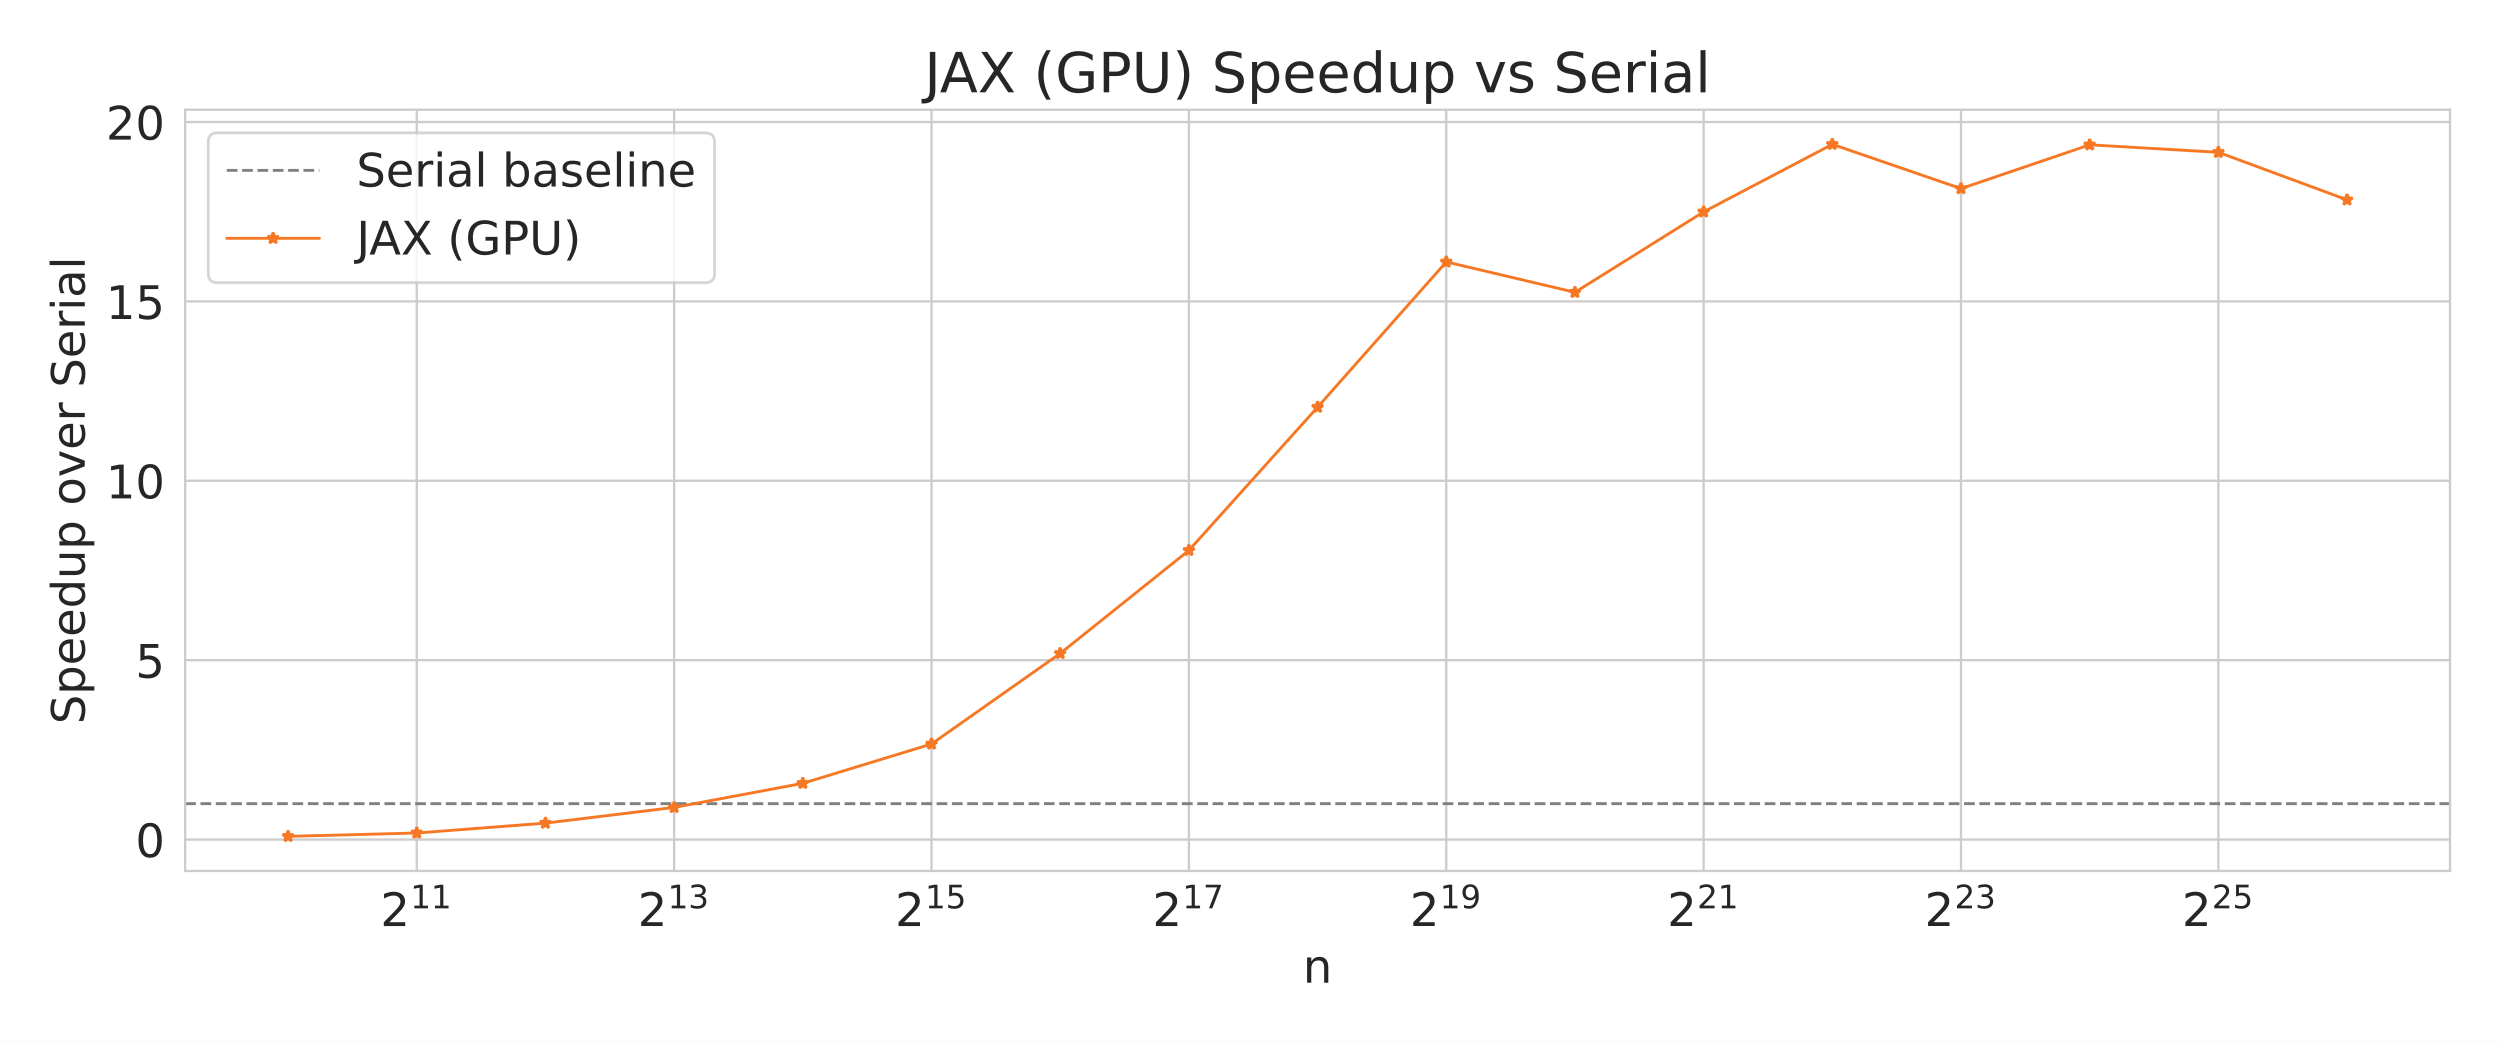
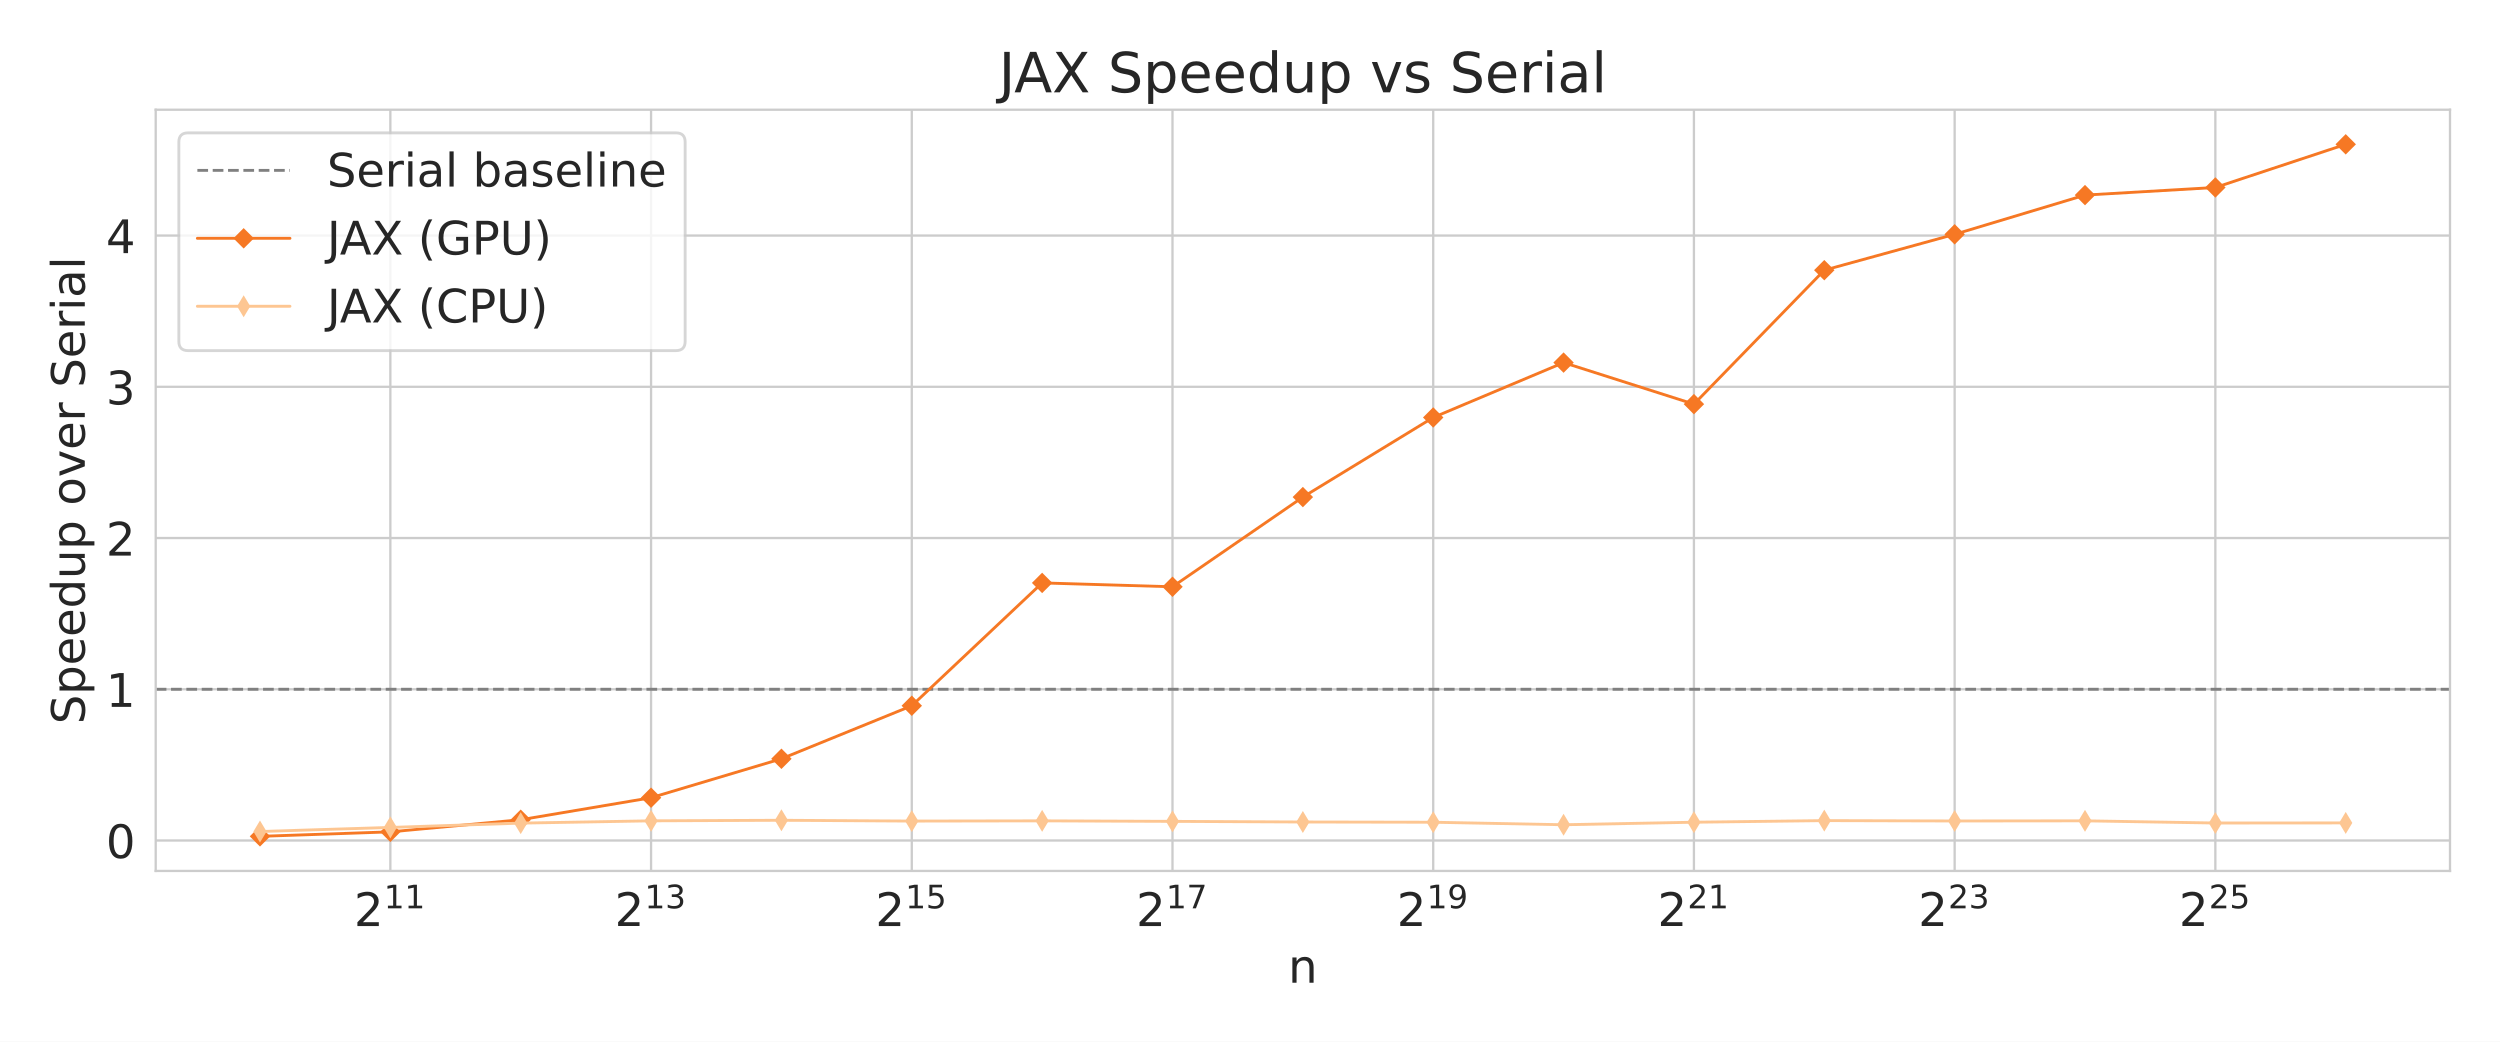
<svg xmlns="http://www.w3.org/2000/svg" xmlns:xlink="http://www.w3.org/1999/xlink" width="864pt" height="360pt" viewBox="0 0 864 360" version="1.1">
  <defs>
    <style type="text/css">*{stroke-linejoin: round; stroke-linecap: butt}</style>
  </defs>
  <g id="figure_1">
    <g id="patch_1">
      <path d="M 0 360  L 864 360  L 864 0  L 0 0  z " style="fill: #ffffff" />
    </g>
    <g id="axes_1">
      <g id="patch_2">
-         <path d="M 63.98 301  L 846.72 301  L 846.72 37.92  L 63.98 37.92  z " style="fill: #ffffff" />
+         <path d="M 53.81 301  L 846.72 301  L 846.72 37.92  L 53.81 37.92  z " style="fill: #ffffff" />
      </g>
      <g id="matplotlib.axis_1">
        <g id="xtick_1">
          <g id="line2d_1">
-             <path d="M 144.033 301  L 144.033 37.92  " clip-path="url(#p17ed8d70dd)" style="fill: none; stroke: #cccccc; stroke-width: 0.8; stroke-linecap: round" />
+             <path d="M 134.903 301  L 134.903 37.92  " clip-path="url(#p041d0b542e)" style="fill: none; stroke: #cccccc; stroke-width: 0.8; stroke-linecap: round" />
          </g>
          <g id="text_1">
-             <g style="fill: #262626" transform="translate(131.473 320.1575) scale(0.16 -0.16)">
+             <g style="fill: #262626" transform="translate(122.3431 320.1575) scale(0.16 -0.16)">
              <defs>
                <path id="DejaVuSans-32" d="M 1228 531  L 3431 531  L 3431 0  L 469 0  L 469 531  Q 828 903 1448 1529  Q 2069 2156 2228 2338  Q 2531 2678 2651 2914  Q 2772 3150 2772 3378  Q 2772 3750 2511 3984  Q 2250 4219 1831 4219  Q 1534 4219 1204 4116  Q 875 4013 500 3803  L 500 4441  Q 881 4594 1212 4672  Q 1544 4750 1819 4750  Q 2544 4750 2975 4387  Q 3406 4025 3406 3419  Q 3406 3131 3298 2873  Q 3191 2616 2906 2266  Q 2828 2175 2409 1742  Q 1991 1309 1228 531  z " transform="scale(0.015625)" />
                <path id="DejaVuSans-31" d="M 794 531  L 1825 531  L 1825 4091  L 703 3866  L 703 4441  L 1819 4666  L 2450 4666  L 2450 531  L 3481 531  L 3481 0  L 794 0  L 794 531  z " transform="scale(0.015625)" />
              </defs>
              <use xlink:href="#DejaVuSans-32" transform="translate(0 0.684375)" />
              <use xlink:href="#DejaVuSans-31" transform="translate(64.58008 38.96563) scale(0.7)" />
              <use xlink:href="#DejaVuSans-31" transform="translate(109.1162 38.96563) scale(0.7)" />
            </g>
          </g>
        </g>
        <g id="xtick_2">
          <g id="line2d_2">
-             <path d="M 232.981 301  L 232.981 37.92  " clip-path="url(#p17ed8d70dd)" style="fill: none; stroke: #cccccc; stroke-width: 0.8; stroke-linecap: round" />
+             <path d="M 225.006 301  L 225.006 37.92  " clip-path="url(#p041d0b542e)" style="fill: none; stroke: #cccccc; stroke-width: 0.8; stroke-linecap: round" />
          </g>
          <g id="text_2">
-             <g style="fill: #262626" transform="translate(220.4207 320.1575) scale(0.16 -0.16)">
+             <g style="fill: #262626" transform="translate(212.4465 320.1575) scale(0.16 -0.16)">
              <defs>
                <path id="DejaVuSans-33" d="M 2597 2516  Q 3050 2419 3304 2112  Q 3559 1806 3559 1356  Q 3559 666 3084 287  Q 2609 -91 1734 -91  Q 1441 -91 1130 -33  Q 819 25 488 141  L 488 750  Q 750 597 1062 519  Q 1375 441 1716 441  Q 2309 441 2620 675  Q 2931 909 2931 1356  Q 2931 1769 2642 2001  Q 2353 2234 1838 2234  L 1294 2234  L 1294 2753  L 1863 2753  Q 2328 2753 2575 2939  Q 2822 3125 2822 3475  Q 2822 3834 2567 4026  Q 2313 4219 1838 4219  Q 1578 4219 1281 4162  Q 984 4106 628 3988  L 628 4550  Q 988 4650 1302 4700  Q 1616 4750 1894 4750  Q 2613 4750 3031 4423  Q 3450 4097 3450 3541  Q 3450 3153 3228 2886  Q 3006 2619 2597 2516  z " transform="scale(0.015625)" />
              </defs>
              <use xlink:href="#DejaVuSans-32" transform="translate(0 0.765625)" />
              <use xlink:href="#DejaVuSans-31" transform="translate(64.58008 39.04688) scale(0.7)" />
              <use xlink:href="#DejaVuSans-33" transform="translate(109.1162 39.04688) scale(0.7)" />
            </g>
          </g>
        </g>
        <g id="xtick_3">
          <g id="line2d_3">
-             <path d="M 321.928 301  L 321.928 37.92  " clip-path="url(#p17ed8d70dd)" style="fill: none; stroke: #cccccc; stroke-width: 0.8; stroke-linecap: round" />
+             <path d="M 315.11 301  L 315.11 37.92  " clip-path="url(#p041d0b542e)" style="fill: none; stroke: #cccccc; stroke-width: 0.8; stroke-linecap: round" />
          </g>
          <g id="text_3">
-             <g style="fill: #262626" transform="translate(309.3684 320.1575) scale(0.16 -0.16)">
+             <g style="fill: #262626" transform="translate(302.5499 320.1575) scale(0.16 -0.16)">
              <defs>
                <path id="DejaVuSans-35" d="M 691 4666  L 3169 4666  L 3169 4134  L 1269 4134  L 1269 2991  Q 1406 3038 1543 3061  Q 1681 3084 1819 3084  Q 2600 3084 3056 2656  Q 3513 2228 3513 1497  Q 3513 744 3044 326  Q 2575 -91 1722 -91  Q 1428 -91 1123 -41  Q 819 9 494 109  L 494 744  Q 775 591 1075 516  Q 1375 441 1709 441  Q 2250 441 2565 725  Q 2881 1009 2881 1497  Q 2881 1984 2565 2268  Q 2250 2553 1709 2553  Q 1456 2553 1204 2497  Q 953 2441 691 2322  L 691 4666  z " transform="scale(0.015625)" />
              </defs>
              <use xlink:href="#DejaVuSans-32" transform="translate(0 0.684375)" />
              <use xlink:href="#DejaVuSans-31" transform="translate(64.58008 38.96563) scale(0.7)" />
              <use xlink:href="#DejaVuSans-35" transform="translate(109.1162 38.96563) scale(0.7)" />
            </g>
          </g>
        </g>
        <g id="xtick_4">
          <g id="line2d_4">
-             <path d="M 410.876 301  L 410.876 37.92  " clip-path="url(#p17ed8d70dd)" style="fill: none; stroke: #cccccc; stroke-width: 0.8; stroke-linecap: round" />
+             <path d="M 405.213 301  L 405.213 37.92  " clip-path="url(#p041d0b542e)" style="fill: none; stroke: #cccccc; stroke-width: 0.8; stroke-linecap: round" />
          </g>
          <g id="text_4">
-             <g style="fill: #262626" transform="translate(398.3161 320.1575) scale(0.16 -0.16)">
+             <g style="fill: #262626" transform="translate(392.6533 320.1575) scale(0.16 -0.16)">
              <defs>
                <path id="DejaVuSans-37" d="M 525 4666  L 3525 4666  L 3525 4397  L 1831 0  L 1172 0  L 2766 4134  L 525 4134  L 525 4666  z " transform="scale(0.015625)" />
              </defs>
              <use xlink:href="#DejaVuSans-32" transform="translate(0 0.684375)" />
              <use xlink:href="#DejaVuSans-31" transform="translate(64.58008 38.96563) scale(0.7)" />
              <use xlink:href="#DejaVuSans-37" transform="translate(109.1162 38.96563) scale(0.7)" />
            </g>
          </g>
        </g>
        <g id="xtick_5">
          <g id="line2d_5">
-             <path d="M 499.824 301  L 499.824 37.92  " clip-path="url(#p17ed8d70dd)" style="fill: none; stroke: #cccccc; stroke-width: 0.8; stroke-linecap: round" />
+             <path d="M 495.317 301  L 495.317 37.92  " clip-path="url(#p041d0b542e)" style="fill: none; stroke: #cccccc; stroke-width: 0.8; stroke-linecap: round" />
          </g>
          <g id="text_5">
-             <g style="fill: #262626" transform="translate(487.2639 320.1575) scale(0.16 -0.16)">
+             <g style="fill: #262626" transform="translate(482.7567 320.1575) scale(0.16 -0.16)">
              <defs>
                <path id="DejaVuSans-39" d="M 703 97  L 703 672  Q 941 559 1184 500  Q 1428 441 1663 441  Q 2288 441 2617 861  Q 2947 1281 2994 2138  Q 2813 1869 2534 1725  Q 2256 1581 1919 1581  Q 1219 1581 811 2004  Q 403 2428 403 3163  Q 403 3881 828 4315  Q 1253 4750 1959 4750  Q 2769 4750 3195 4129  Q 3622 3509 3622 2328  Q 3622 1225 3098 567  Q 2575 -91 1691 -91  Q 1453 -91 1209 -44  Q 966 3 703 97  z M 1959 2075  Q 2384 2075 2632 2365  Q 2881 2656 2881 3163  Q 2881 3666 2632 3958  Q 2384 4250 1959 4250  Q 1534 4250 1286 3958  Q 1038 3666 1038 3163  Q 1038 2656 1286 2365  Q 1534 2075 1959 2075  z " transform="scale(0.015625)" />
              </defs>
              <use xlink:href="#DejaVuSans-32" transform="translate(0 0.765625)" />
              <use xlink:href="#DejaVuSans-31" transform="translate(64.58008 39.04688) scale(0.7)" />
              <use xlink:href="#DejaVuSans-39" transform="translate(109.1162 39.04688) scale(0.7)" />
            </g>
          </g>
        </g>
        <g id="xtick_6">
          <g id="line2d_6">
-             <path d="M 588.772 301  L 588.772 37.92  " clip-path="url(#p17ed8d70dd)" style="fill: none; stroke: #cccccc; stroke-width: 0.8; stroke-linecap: round" />
+             <path d="M 585.42 301  L 585.42 37.92  " clip-path="url(#p041d0b542e)" style="fill: none; stroke: #cccccc; stroke-width: 0.8; stroke-linecap: round" />
          </g>
          <g id="text_6">
-             <g style="fill: #262626" transform="translate(576.2116 320.1575) scale(0.16 -0.16)">
+             <g style="fill: #262626" transform="translate(572.8601 320.1575) scale(0.16 -0.16)">
              <use xlink:href="#DejaVuSans-32" transform="translate(0 0.765625)" />
              <use xlink:href="#DejaVuSans-32" transform="translate(64.58008 39.04688) scale(0.7)" />
              <use xlink:href="#DejaVuSans-31" transform="translate(109.1162 39.04688) scale(0.7)" />
            </g>
          </g>
        </g>
        <g id="xtick_7">
          <g id="line2d_7">
-             <path d="M 677.719 301  L 677.719 37.92  " clip-path="url(#p17ed8d70dd)" style="fill: none; stroke: #cccccc; stroke-width: 0.8; stroke-linecap: round" />
+             <path d="M 675.524 301  L 675.524 37.92  " clip-path="url(#p041d0b542e)" style="fill: none; stroke: #cccccc; stroke-width: 0.8; stroke-linecap: round" />
          </g>
          <g id="text_7">
-             <g style="fill: #262626" transform="translate(665.1593 320.1575) scale(0.16 -0.16)">
+             <g style="fill: #262626" transform="translate(662.9635 320.1575) scale(0.16 -0.16)">
              <use xlink:href="#DejaVuSans-32" transform="translate(0 0.765625)" />
              <use xlink:href="#DejaVuSans-32" transform="translate(64.58008 39.04688) scale(0.7)" />
              <use xlink:href="#DejaVuSans-33" transform="translate(109.1162 39.04688) scale(0.7)" />
            </g>
          </g>
        </g>
        <g id="xtick_8">
          <g id="line2d_8">
-             <path d="M 766.667 301  L 766.667 37.92  " clip-path="url(#p17ed8d70dd)" style="fill: none; stroke: #cccccc; stroke-width: 0.8; stroke-linecap: round" />
+             <path d="M 765.627 301  L 765.627 37.92  " clip-path="url(#p041d0b542e)" style="fill: none; stroke: #cccccc; stroke-width: 0.8; stroke-linecap: round" />
          </g>
          <g id="text_8">
-             <g style="fill: #262626" transform="translate(754.107 320.1575) scale(0.16 -0.16)">
+             <g style="fill: #262626" transform="translate(753.0669 320.1575) scale(0.16 -0.16)">
              <use xlink:href="#DejaVuSans-32" transform="translate(0 0.765625)" />
              <use xlink:href="#DejaVuSans-32" transform="translate(64.58008 39.04688) scale(0.7)" />
              <use xlink:href="#DejaVuSans-35" transform="translate(109.1162 39.04688) scale(0.7)" />
            </g>
          </g>
        </g>
        <g id="text_9">
-           <g style="fill: #262626" transform="translate(450.28 339.6425) scale(0.16 -0.16)">
+           <g style="fill: #262626" transform="translate(445.195 339.6425) scale(0.16 -0.16)">
            <defs>
              <path id="DejaVuSans-6e" d="M 3513 2113  L 3513 0  L 2938 0  L 2938 2094  Q 2938 2591 2744 2837  Q 2550 3084 2163 3084  Q 1697 3084 1428 2787  Q 1159 2491 1159 1978  L 1159 0  L 581 0  L 581 3500  L 1159 3500  L 1159 2956  Q 1366 3272 1645 3428  Q 1925 3584 2291 3584  Q 2894 3584 3203 3211  Q 3513 2838 3513 2113  z " transform="scale(0.015625)" />
            </defs>
            <use xlink:href="#DejaVuSans-6e" />
          </g>
        </g>
      </g>
      <g id="matplotlib.axis_2">
        <g id="ytick_1">
          <g id="line2d_9">
-             <path d="M 63.98 290.149  L 846.72 290.149  " clip-path="url(#p17ed8d70dd)" style="fill: none; stroke: #cccccc; stroke-width: 0.8; stroke-linecap: round" />
+             <path d="M 53.81 290.473  L 846.72 290.473  " clip-path="url(#p041d0b542e)" style="fill: none; stroke: #cccccc; stroke-width: 0.8; stroke-linecap: round" />
          </g>
          <g id="text_10">
-             <g style="fill: #262626" transform="translate(46.8 296.2274) scale(0.16 -0.16)">
+             <g style="fill: #262626" transform="translate(36.63 296.552) scale(0.16 -0.16)">
              <defs>
                <path id="DejaVuSans-30" d="M 2034 4250  Q 1547 4250 1301 3770  Q 1056 3291 1056 2328  Q 1056 1369 1301 889  Q 1547 409 2034 409  Q 2525 409 2770 889  Q 3016 1369 3016 2328  Q 3016 3291 2770 3770  Q 2525 4250 2034 4250  z M 2034 4750  Q 2819 4750 3233 4129  Q 3647 3509 3647 2328  Q 3647 1150 3233 529  Q 2819 -91 2034 -91  Q 1250 -91 836 529  Q 422 1150 422 2328  Q 422 3509 836 4129  Q 1250 4750 2034 4750  z " transform="scale(0.015625)" />
              </defs>
              <use xlink:href="#DejaVuSans-30" />
            </g>
          </g>
        </g>
        <g id="ytick_2">
          <g id="line2d_10">
-             <path d="M 63.98 228.154  L 846.72 228.154  " clip-path="url(#p17ed8d70dd)" style="fill: none; stroke: #cccccc; stroke-width: 0.8; stroke-linecap: round" />
+             <path d="M 53.81 238.209  L 846.72 238.209  " clip-path="url(#p041d0b542e)" style="fill: none; stroke: #cccccc; stroke-width: 0.8; stroke-linecap: round" />
          </g>
          <g id="text_11">
-             <g style="fill: #262626" transform="translate(46.8 234.2329) scale(0.16 -0.16)">
-               <use xlink:href="#DejaVuSans-35" />
+             <g style="fill: #262626" transform="translate(36.63 244.2874) scale(0.16 -0.16)">
+               <use xlink:href="#DejaVuSans-31" />
            </g>
          </g>
        </g>
        <g id="ytick_3">
          <g id="line2d_11">
-             <path d="M 63.98 166.16  L 846.72 166.16  " clip-path="url(#p17ed8d70dd)" style="fill: none; stroke: #cccccc; stroke-width: 0.8; stroke-linecap: round" />
+             <path d="M 53.81 185.944  L 846.72 185.944  " clip-path="url(#p041d0b542e)" style="fill: none; stroke: #cccccc; stroke-width: 0.8; stroke-linecap: round" />
          </g>
          <g id="text_12">
-             <g style="fill: #262626" transform="translate(36.62 172.2384) scale(0.16 -0.16)">
-               <use xlink:href="#DejaVuSans-31" />
-               <use xlink:href="#DejaVuSans-30" x="63.623" />
+             <g style="fill: #262626" transform="translate(36.63 192.0227) scale(0.16 -0.16)">
+               <use xlink:href="#DejaVuSans-32" />
            </g>
          </g>
        </g>
        <g id="ytick_4">
          <g id="line2d_12">
-             <path d="M 63.98 104.165  L 846.72 104.165  " clip-path="url(#p17ed8d70dd)" style="fill: none; stroke: #cccccc; stroke-width: 0.8; stroke-linecap: round" />
+             <path d="M 53.81 133.679  L 846.72 133.679  " clip-path="url(#p041d0b542e)" style="fill: none; stroke: #cccccc; stroke-width: 0.8; stroke-linecap: round" />
          </g>
          <g id="text_13">
-             <g style="fill: #262626" transform="translate(36.62 110.2438) scale(0.16 -0.16)">
-               <use xlink:href="#DejaVuSans-31" />
-               <use xlink:href="#DejaVuSans-35" x="63.623" />
+             <g style="fill: #262626" transform="translate(36.63 139.7581) scale(0.16 -0.16)">
+               <use xlink:href="#DejaVuSans-33" />
            </g>
          </g>
        </g>
        <g id="ytick_5">
          <g id="line2d_13">
-             <path d="M 63.98 42.171  L 846.72 42.171  " clip-path="url(#p17ed8d70dd)" style="fill: none; stroke: #cccccc; stroke-width: 0.8; stroke-linecap: round" />
+             <path d="M 53.81 81.415  L 846.72 81.415  " clip-path="url(#p041d0b542e)" style="fill: none; stroke: #cccccc; stroke-width: 0.8; stroke-linecap: round" />
          </g>
          <g id="text_14">
-             <g style="fill: #262626" transform="translate(36.62 48.2493) scale(0.16 -0.16)">
-               <use xlink:href="#DejaVuSans-32" />
-               <use xlink:href="#DejaVuSans-30" x="63.623" />
+             <g style="fill: #262626" transform="translate(36.63 87.49346) scale(0.16 -0.16)">
+               <defs>
+                 <path id="DejaVuSans-34" d="M 2419 4116  L 825 1625  L 2419 1625  L 2419 4116  z M 2253 4666  L 3047 4666  L 3047 1625  L 3713 1625  L 3713 1100  L 3047 1100  L 3047 0  L 2419 0  L 2419 1100  L 313 1100  L 313 1709  L 2253 4666  z " transform="scale(0.015625)" />
+               </defs>
+               <use xlink:href="#DejaVuSans-34" />
            </g>
          </g>
        </g>
        <g id="text_15">
-           <g style="fill: #262626" transform="translate(29.2925 250.2537) rotate(-90) scale(0.16 -0.16)">
+           <g style="fill: #262626" transform="translate(29.3025 250.2537) rotate(-90) scale(0.16 -0.16)">
            <defs>
              <path id="DejaVuSans-53" d="M 3425 4513  L 3425 3897  Q 3066 4069 2747 4153  Q 2428 4238 2131 4238  Q 1616 4238 1336 4038  Q 1056 3838 1056 3469  Q 1056 3159 1242 3001  Q 1428 2844 1947 2747  L 2328 2669  Q 3034 2534 3370 2195  Q 3706 1856 3706 1288  Q 3706 609 3251 259  Q 2797 -91 1919 -91  Q 1588 -91 1214 -16  Q 841 59 441 206  L 441 856  Q 825 641 1194 531  Q 1563 422 1919 422  Q 2459 422 2753 634  Q 3047 847 3047 1241  Q 3047 1584 2836 1778  Q 2625 1972 2144 2069  L 1759 2144  Q 1053 2284 737 2584  Q 422 2884 422 3419  Q 422 4038 858 4394  Q 1294 4750 2059 4750  Q 2388 4750 2728 4690  Q 3069 4631 3425 4513  z " transform="scale(0.015625)" />
              <path id="DejaVuSans-70" d="M 1159 525  L 1159 -1331  L 581 -1331  L 581 3500  L 1159 3500  L 1159 2969  Q 1341 3281 1617 3432  Q 1894 3584 2278 3584  Q 2916 3584 3314 3078  Q 3713 2572 3713 1747  Q 3713 922 3314 415  Q 2916 -91 2278 -91  Q 1894 -91 1617 61  Q 1341 213 1159 525  z M 3116 1747  Q 3116 2381 2855 2742  Q 2594 3103 2138 3103  Q 1681 3103 1420 2742  Q 1159 2381 1159 1747  Q 1159 1113 1420 752  Q 1681 391 2138 391  Q 2594 391 2855 752  Q 3116 1113 3116 1747  z " transform="scale(0.015625)" />
              <path id="DejaVuSans-65" d="M 3597 1894  L 3597 1613  L 953 1613  Q 991 1019 1311 708  Q 1631 397 2203 397  Q 2534 397 2845 478  Q 3156 559 3463 722  L 3463 178  Q 3153 47 2828 -22  Q 2503 -91 2169 -91  Q 1331 -91 842 396  Q 353 884 353 1716  Q 353 2575 817 3079  Q 1281 3584 2069 3584  Q 2775 3584 3186 3129  Q 3597 2675 3597 1894  z M 3022 2063  Q 3016 2534 2758 2815  Q 2500 3097 2075 3097  Q 1594 3097 1305 2825  Q 1016 2553 972 2059  L 3022 2063  z " transform="scale(0.015625)" />
              <path id="DejaVuSans-64" d="M 2906 2969  L 2906 4863  L 3481 4863  L 3481 0  L 2906 0  L 2906 525  Q 2725 213 2448 61  Q 2172 -91 1784 -91  Q 1150 -91 751 415  Q 353 922 353 1747  Q 353 2572 751 3078  Q 1150 3584 1784 3584  Q 2172 3584 2448 3432  Q 2725 3281 2906 2969  z M 947 1747  Q 947 1113 1208 752  Q 1469 391 1925 391  Q 2381 391 2643 752  Q 2906 1113 2906 1747  Q 2906 2381 2643 2742  Q 2381 3103 1925 3103  Q 1469 3103 1208 2742  Q 947 2381 947 1747  z " transform="scale(0.015625)" />
              <path id="DejaVuSans-75" d="M 544 1381  L 544 3500  L 1119 3500  L 1119 1403  Q 1119 906 1312 657  Q 1506 409 1894 409  Q 2359 409 2629 706  Q 2900 1003 2900 1516  L 2900 3500  L 3475 3500  L 3475 0  L 2900 0  L 2900 538  Q 2691 219 2414 64  Q 2138 -91 1772 -91  Q 1169 -91 856 284  Q 544 659 544 1381  z M 1991 3584  L 1991 3584  z " transform="scale(0.015625)" />
              <path id="DejaVuSans-20" transform="scale(0.015625)" />
              <path id="DejaVuSans-6f" d="M 1959 3097  Q 1497 3097 1228 2736  Q 959 2375 959 1747  Q 959 1119 1226 758  Q 1494 397 1959 397  Q 2419 397 2687 759  Q 2956 1122 2956 1747  Q 2956 2369 2687 2733  Q 2419 3097 1959 3097  z M 1959 3584  Q 2709 3584 3137 3096  Q 3566 2609 3566 1747  Q 3566 888 3137 398  Q 2709 -91 1959 -91  Q 1206 -91 779 398  Q 353 888 353 1747  Q 353 2609 779 3096  Q 1206 3584 1959 3584  z " transform="scale(0.015625)" />
              <path id="DejaVuSans-76" d="M 191 3500  L 800 3500  L 1894 563  L 2988 3500  L 3597 3500  L 2284 0  L 1503 0  L 191 3500  z " transform="scale(0.015625)" />
              <path id="DejaVuSans-72" d="M 2631 2963  Q 2534 3019 2420 3045  Q 2306 3072 2169 3072  Q 1681 3072 1420 2755  Q 1159 2438 1159 1844  L 1159 0  L 581 0  L 581 3500  L 1159 3500  L 1159 2956  Q 1341 3275 1631 3429  Q 1922 3584 2338 3584  Q 2397 3584 2469 3576  Q 2541 3569 2628 3553  L 2631 2963  z " transform="scale(0.015625)" />
              <path id="DejaVuSans-69" d="M 603 3500  L 1178 3500  L 1178 0  L 603 0  L 603 3500  z M 603 4863  L 1178 4863  L 1178 4134  L 603 4134  L 603 4863  z " transform="scale(0.015625)" />
              <path id="DejaVuSans-61" d="M 2194 1759  Q 1497 1759 1228 1600  Q 959 1441 959 1056  Q 959 750 1161 570  Q 1363 391 1709 391  Q 2188 391 2477 730  Q 2766 1069 2766 1631  L 2766 1759  L 2194 1759  z M 3341 1997  L 3341 0  L 2766 0  L 2766 531  Q 2569 213 2275 61  Q 1981 -91 1556 -91  Q 1019 -91 701 211  Q 384 513 384 1019  Q 384 1609 779 1909  Q 1175 2209 1959 2209  L 2766 2209  L 2766 2266  Q 2766 2663 2505 2880  Q 2244 3097 1772 3097  Q 1472 3097 1187 3025  Q 903 2953 641 2809  L 641 3341  Q 956 3463 1253 3523  Q 1550 3584 1831 3584  Q 2591 3584 2966 3190  Q 3341 2797 3341 1997  z " transform="scale(0.015625)" />
              <path id="DejaVuSans-6c" d="M 603 4863  L 1178 4863  L 1178 0  L 603 0  L 603 4863  z " transform="scale(0.015625)" />
            </defs>
            <use xlink:href="#DejaVuSans-53" />
            <use xlink:href="#DejaVuSans-70" x="63.477" />
            <use xlink:href="#DejaVuSans-65" x="126.953" />
            <use xlink:href="#DejaVuSans-65" x="188.477" />
            <use xlink:href="#DejaVuSans-64" x="250" />
            <use xlink:href="#DejaVuSans-75" x="313.477" />
            <use xlink:href="#DejaVuSans-70" x="376.855" />
            <use xlink:href="#DejaVuSans-20" x="440.332" />
            <use xlink:href="#DejaVuSans-6f" x="472.119" />
            <use xlink:href="#DejaVuSans-76" x="533.301" />
            <use xlink:href="#DejaVuSans-65" x="592.48" />
            <use xlink:href="#DejaVuSans-72" x="654.004" />
            <use xlink:href="#DejaVuSans-20" x="695.117" />
            <use xlink:href="#DejaVuSans-53" x="726.904" />
            <use xlink:href="#DejaVuSans-65" x="790.381" />
            <use xlink:href="#DejaVuSans-72" x="851.904" />
            <use xlink:href="#DejaVuSans-69" x="893.018" />
            <use xlink:href="#DejaVuSans-61" x="920.801" />
            <use xlink:href="#DejaVuSans-6c" x="982.08" />
          </g>
        </g>
      </g>
      <g id="line2d_14">
-         <path d="M 63.98 277.75  L 846.72 277.75  " clip-path="url(#p17ed8d70dd)" style="fill: none; stroke-dasharray: 3.7,1.6; stroke-dashoffset: 0; stroke: #808080" />
+         <path d="M 53.81 238.209  L 846.72 238.209  " clip-path="url(#p041d0b542e)" style="fill: none; stroke-dasharray: 3.7,1.6; stroke-dashoffset: 0; stroke: #808080" />
      </g>
      <g id="line2d_15">
-         <path d="M 99.559 289.042  L 144.033 287.885  L 188.507 284.468  L 232.981 279.042  L 277.455 270.712  L 321.928 257.121  L 366.402 225.821  L 410.876 190.212  L 455.35 140.725  L 499.824 90.522  L 544.298 101.023  L 588.772 73.22  L 633.245 49.878  L 677.719 65.178  L 722.193 50.049  L 766.667 52.638  L 811.141 69.066  " clip-path="url(#p17ed8d70dd)" style="fill: none; stroke: #f67824; stroke-linecap: round" />
+         <path d="M 89.851 289.042  L 134.903 287.486  L 179.955 283.301  L 225.006 275.687  L 270.058 262.235  L 315.11 243.904  L 360.162 201.454  L 405.213 202.79  L 450.265 171.79  L 495.317 144.282  L 540.368 125.316  L 585.42 139.673  L 630.472 93.375  L 675.524 80.979  L 720.575 67.425  L 765.627 64.79  L 810.679 49.878  " clip-path="url(#p041d0b542e)" style="fill: none; stroke: #f67824; stroke-linecap: round" />
        <defs>
-           <path id="mcc1460c1b2" d="M 0 -2  L -0.449 -0.618  L -1.902 -0.618  L -0.727 0.236  L -1.176 1.618  L -0 0.764  L 1.176 1.618  L 0.727 0.236  L 1.902 -0.618  L 0.449 -0.618  z " style="stroke: #f67824; stroke-linejoin: bevel" />
+           <path id="maca4655343" d="M -0 2.828  L 2.828 0  L 0 -2.828  L -2.828 -0  z " style="stroke: #f67824; stroke-linejoin: miter" />
        </defs>
-         <g clip-path="url(#p17ed8d70dd)">
-           <use xlink:href="#mcc1460c1b2" x="99.559" y="289.042" style="fill: #f67824; stroke: #f67824; stroke-linejoin: bevel" />
-           <use xlink:href="#mcc1460c1b2" x="144.033" y="287.885" style="fill: #f67824; stroke: #f67824; stroke-linejoin: bevel" />
-           <use xlink:href="#mcc1460c1b2" x="188.507" y="284.468" style="fill: #f67824; stroke: #f67824; stroke-linejoin: bevel" />
-           <use xlink:href="#mcc1460c1b2" x="232.981" y="279.042" style="fill: #f67824; stroke: #f67824; stroke-linejoin: bevel" />
-           <use xlink:href="#mcc1460c1b2" x="277.455" y="270.712" style="fill: #f67824; stroke: #f67824; stroke-linejoin: bevel" />
-           <use xlink:href="#mcc1460c1b2" x="321.928" y="257.121" style="fill: #f67824; stroke: #f67824; stroke-linejoin: bevel" />
-           <use xlink:href="#mcc1460c1b2" x="366.402" y="225.821" style="fill: #f67824; stroke: #f67824; stroke-linejoin: bevel" />
-           <use xlink:href="#mcc1460c1b2" x="410.876" y="190.212" style="fill: #f67824; stroke: #f67824; stroke-linejoin: bevel" />
-           <use xlink:href="#mcc1460c1b2" x="455.35" y="140.725" style="fill: #f67824; stroke: #f67824; stroke-linejoin: bevel" />
-           <use xlink:href="#mcc1460c1b2" x="499.824" y="90.522" style="fill: #f67824; stroke: #f67824; stroke-linejoin: bevel" />
-           <use xlink:href="#mcc1460c1b2" x="544.298" y="101.023" style="fill: #f67824; stroke: #f67824; stroke-linejoin: bevel" />
-           <use xlink:href="#mcc1460c1b2" x="588.772" y="73.22" style="fill: #f67824; stroke: #f67824; stroke-linejoin: bevel" />
-           <use xlink:href="#mcc1460c1b2" x="633.245" y="49.878" style="fill: #f67824; stroke: #f67824; stroke-linejoin: bevel" />
-           <use xlink:href="#mcc1460c1b2" x="677.719" y="65.178" style="fill: #f67824; stroke: #f67824; stroke-linejoin: bevel" />
-           <use xlink:href="#mcc1460c1b2" x="722.193" y="50.049" style="fill: #f67824; stroke: #f67824; stroke-linejoin: bevel" />
-           <use xlink:href="#mcc1460c1b2" x="766.667" y="52.638" style="fill: #f67824; stroke: #f67824; stroke-linejoin: bevel" />
-           <use xlink:href="#mcc1460c1b2" x="811.141" y="69.066" style="fill: #f67824; stroke: #f67824; stroke-linejoin: bevel" />
+         <g clip-path="url(#p041d0b542e)">
+           <use xlink:href="#maca4655343" x="89.851" y="289.042" style="fill: #f67824; stroke: #f67824; stroke-linejoin: miter" />
+           <use xlink:href="#maca4655343" x="134.903" y="287.486" style="fill: #f67824; stroke: #f67824; stroke-linejoin: miter" />
+           <use xlink:href="#maca4655343" x="179.955" y="283.301" style="fill: #f67824; stroke: #f67824; stroke-linejoin: miter" />
+           <use xlink:href="#maca4655343" x="225.006" y="275.687" style="fill: #f67824; stroke: #f67824; stroke-linejoin: miter" />
+           <use xlink:href="#maca4655343" x="270.058" y="262.235" style="fill: #f67824; stroke: #f67824; stroke-linejoin: miter" />
+           <use xlink:href="#maca4655343" x="315.11" y="243.904" style="fill: #f67824; stroke: #f67824; stroke-linejoin: miter" />
+           <use xlink:href="#maca4655343" x="360.162" y="201.454" style="fill: #f67824; stroke: #f67824; stroke-linejoin: miter" />
+           <use xlink:href="#maca4655343" x="405.213" y="202.79" style="fill: #f67824; stroke: #f67824; stroke-linejoin: miter" />
+           <use xlink:href="#maca4655343" x="450.265" y="171.79" style="fill: #f67824; stroke: #f67824; stroke-linejoin: miter" />
+           <use xlink:href="#maca4655343" x="495.317" y="144.282" style="fill: #f67824; stroke: #f67824; stroke-linejoin: miter" />
+           <use xlink:href="#maca4655343" x="540.368" y="125.316" style="fill: #f67824; stroke: #f67824; stroke-linejoin: miter" />
+           <use xlink:href="#maca4655343" x="585.42" y="139.673" style="fill: #f67824; stroke: #f67824; stroke-linejoin: miter" />
+           <use xlink:href="#maca4655343" x="630.472" y="93.375" style="fill: #f67824; stroke: #f67824; stroke-linejoin: miter" />
+           <use xlink:href="#maca4655343" x="675.524" y="80.979" style="fill: #f67824; stroke: #f67824; stroke-linejoin: miter" />
+           <use xlink:href="#maca4655343" x="720.575" y="67.425" style="fill: #f67824; stroke: #f67824; stroke-linejoin: miter" />
+           <use xlink:href="#maca4655343" x="765.627" y="64.79" style="fill: #f67824; stroke: #f67824; stroke-linejoin: miter" />
+           <use xlink:href="#maca4655343" x="810.679" y="49.878" style="fill: #f67824; stroke: #f67824; stroke-linejoin: miter" />
+         </g>
+       </g>
+       <g id="line2d_16">
+         <path d="M 89.851 287.37  L 134.903 285.957  L 179.955 284.47  L 225.006 283.68  L 270.058 283.486  L 315.11 283.764  L 360.162 283.684  L 405.213 283.864  L 450.265 284.08  L 495.317 284.166  L 540.368 285.034  L 585.42 284.161  L 630.472 283.602  L 675.524 283.729  L 720.575 283.678  L 765.627 284.434  L 810.679 284.398  " clip-path="url(#p041d0b542e)" style="fill: none; stroke: #fdc692; stroke-linecap: round" />
+         <defs>
+           <path id="m3565c99f4c" d="M -0 2.828  L 1.697 0  L 0 -2.828  L -1.697 -0  z " style="stroke: #fdc692; stroke-linejoin: miter" />
+         </defs>
+         <g clip-path="url(#p041d0b542e)">
+           <use xlink:href="#m3565c99f4c" x="89.851" y="287.37" style="fill: #fdc692; stroke: #fdc692; stroke-linejoin: miter" />
+           <use xlink:href="#m3565c99f4c" x="134.903" y="285.957" style="fill: #fdc692; stroke: #fdc692; stroke-linejoin: miter" />
+           <use xlink:href="#m3565c99f4c" x="179.955" y="284.47" style="fill: #fdc692; stroke: #fdc692; stroke-linejoin: miter" />
+           <use xlink:href="#m3565c99f4c" x="225.006" y="283.68" style="fill: #fdc692; stroke: #fdc692; stroke-linejoin: miter" />
+           <use xlink:href="#m3565c99f4c" x="270.058" y="283.486" style="fill: #fdc692; stroke: #fdc692; stroke-linejoin: miter" />
+           <use xlink:href="#m3565c99f4c" x="315.11" y="283.764" style="fill: #fdc692; stroke: #fdc692; stroke-linejoin: miter" />
+           <use xlink:href="#m3565c99f4c" x="360.162" y="283.684" style="fill: #fdc692; stroke: #fdc692; stroke-linejoin: miter" />
+           <use xlink:href="#m3565c99f4c" x="405.213" y="283.864" style="fill: #fdc692; stroke: #fdc692; stroke-linejoin: miter" />
+           <use xlink:href="#m3565c99f4c" x="450.265" y="284.08" style="fill: #fdc692; stroke: #fdc692; stroke-linejoin: miter" />
+           <use xlink:href="#m3565c99f4c" x="495.317" y="284.166" style="fill: #fdc692; stroke: #fdc692; stroke-linejoin: miter" />
+           <use xlink:href="#m3565c99f4c" x="540.368" y="285.034" style="fill: #fdc692; stroke: #fdc692; stroke-linejoin: miter" />
+           <use xlink:href="#m3565c99f4c" x="585.42" y="284.161" style="fill: #fdc692; stroke: #fdc692; stroke-linejoin: miter" />
+           <use xlink:href="#m3565c99f4c" x="630.472" y="283.602" style="fill: #fdc692; stroke: #fdc692; stroke-linejoin: miter" />
+           <use xlink:href="#m3565c99f4c" x="675.524" y="283.729" style="fill: #fdc692; stroke: #fdc692; stroke-linejoin: miter" />
+           <use xlink:href="#m3565c99f4c" x="720.575" y="283.678" style="fill: #fdc692; stroke: #fdc692; stroke-linejoin: miter" />
+           <use xlink:href="#m3565c99f4c" x="765.627" y="284.434" style="fill: #fdc692; stroke: #fdc692; stroke-linejoin: miter" />
+           <use xlink:href="#m3565c99f4c" x="810.679" y="284.398" style="fill: #fdc692; stroke: #fdc692; stroke-linejoin: miter" />
        </g>
      </g>
      <g id="patch_3">
-         <path d="M 63.98 301  L 63.98 37.92  " style="fill: none; stroke: #cccccc; stroke-width: 0.8; stroke-linejoin: miter; stroke-linecap: square" />
+         <path d="M 53.81 301  L 53.81 37.92  " style="fill: none; stroke: #cccccc; stroke-width: 0.8; stroke-linejoin: miter; stroke-linecap: square" />
      </g>
      <g id="patch_4">
        <path d="M 846.72 301  L 846.72 37.92  " style="fill: none; stroke: #cccccc; stroke-width: 0.8; stroke-linejoin: miter; stroke-linecap: square" />
      </g>
      <g id="patch_5">
-         <path d="M 63.98 301  L 846.72 301  " style="fill: none; stroke: #cccccc; stroke-width: 0.8; stroke-linejoin: miter; stroke-linecap: square" />
+         <path d="M 53.81 301  L 846.72 301  " style="fill: none; stroke: #cccccc; stroke-width: 0.8; stroke-linejoin: miter; stroke-linecap: square" />
      </g>
      <g id="patch_6">
-         <path d="M 63.98 37.92  L 846.72 37.92  " style="fill: none; stroke: #cccccc; stroke-width: 0.8; stroke-linejoin: miter; stroke-linecap: square" />
+         <path d="M 53.81 37.92  L 846.72 37.92  " style="fill: none; stroke: #cccccc; stroke-width: 0.8; stroke-linejoin: miter; stroke-linecap: square" />
      </g>
      <g id="text_16">
-         <g style="fill: #262626" transform="translate(319.471 31.92) scale(0.192 -0.192)">
+         <g style="fill: #262626" transform="translate(345.181 31.92) scale(0.192 -0.192)">
          <defs>
            <path id="DejaVuSans-4a" d="M 628 4666  L 1259 4666  L 1259 325  Q 1259 -519 939 -900  Q 619 -1281 -91 -1281  L -331 -1281  L -331 -750  L -134 -750  Q 284 -750 456 -515  Q 628 -281 628 325  L 628 4666  z " transform="scale(0.015625)" />
            <path id="DejaVuSans-41" d="M 2188 4044  L 1331 1722  L 3047 1722  L 2188 4044  z M 1831 4666  L 2547 4666  L 4325 0  L 3669 0  L 3244 1197  L 1141 1197  L 716 0  L 50 0  L 1831 4666  z " transform="scale(0.015625)" />
            <path id="DejaVuSans-58" d="M 403 4666  L 1081 4666  L 2241 2931  L 3406 4666  L 4084 4666  L 2584 2425  L 4184 0  L 3506 0  L 2194 1984  L 872 0  L 191 0  L 1856 2491  L 403 4666  z " transform="scale(0.015625)" />
-             <path id="DejaVuSans-28" d="M 1984 4856  Q 1566 4138 1362 3434  Q 1159 2731 1159 2009  Q 1159 1288 1364 580  Q 1569 -128 1984 -844  L 1484 -844  Q 1016 -109 783 600  Q 550 1309 550 2009  Q 550 2706 781 3412  Q 1013 4119 1484 4856  L 1984 4856  z " transform="scale(0.015625)" />
-             <path id="DejaVuSans-47" d="M 3809 666  L 3809 1919  L 2778 1919  L 2778 2438  L 4434 2438  L 4434 434  Q 4069 175 3628 42  Q 3188 -91 2688 -91  Q 1594 -91 976 548  Q 359 1188 359 2328  Q 359 3472 976 4111  Q 1594 4750 2688 4750  Q 3144 4750 3555 4637  Q 3966 4525 4313 4306  L 4313 3634  Q 3963 3931 3569 4081  Q 3175 4231 2741 4231  Q 1884 4231 1454 3753  Q 1025 3275 1025 2328  Q 1025 1384 1454 906  Q 1884 428 2741 428  Q 3075 428 3337 486  Q 3600 544 3809 666  z " transform="scale(0.015625)" />
-             <path id="DejaVuSans-50" d="M 1259 4147  L 1259 2394  L 2053 2394  Q 2494 2394 2734 2622  Q 2975 2850 2975 3272  Q 2975 3691 2734 3919  Q 2494 4147 2053 4147  L 1259 4147  z M 628 4666  L 2053 4666  Q 2838 4666 3239 4311  Q 3641 3956 3641 3272  Q 3641 2581 3239 2228  Q 2838 1875 2053 1875  L 1259 1875  L 1259 0  L 628 0  L 628 4666  z " transform="scale(0.015625)" />
-             <path id="DejaVuSans-55" d="M 556 4666  L 1191 4666  L 1191 1831  Q 1191 1081 1462 751  Q 1734 422 2344 422  Q 2950 422 3222 751  Q 3494 1081 3494 1831  L 3494 4666  L 4128 4666  L 4128 1753  Q 4128 841 3676 375  Q 3225 -91 2344 -91  Q 1459 -91 1007 375  Q 556 841 556 1753  L 556 4666  z " transform="scale(0.015625)" />
-             <path id="DejaVuSans-29" d="M 513 4856  L 1013 4856  Q 1481 4119 1714 3412  Q 1947 2706 1947 2009  Q 1947 1309 1714 600  Q 1481 -109 1013 -844  L 513 -844  Q 928 -128 1133 580  Q 1338 1288 1338 2009  Q 1338 2731 1133 3434  Q 928 4138 513 4856  z " transform="scale(0.015625)" />
            <path id="DejaVuSans-73" d="M 2834 3397  L 2834 2853  Q 2591 2978 2328 3040  Q 2066 3103 1784 3103  Q 1356 3103 1142 2972  Q 928 2841 928 2578  Q 928 2378 1081 2264  Q 1234 2150 1697 2047  L 1894 2003  Q 2506 1872 2764 1633  Q 3022 1394 3022 966  Q 3022 478 2636 193  Q 2250 -91 1575 -91  Q 1294 -91 989 -36  Q 684 19 347 128  L 347 722  Q 666 556 975 473  Q 1284 391 1588 391  Q 1994 391 2212 530  Q 2431 669 2431 922  Q 2431 1156 2273 1281  Q 2116 1406 1581 1522  L 1381 1569  Q 847 1681 609 1914  Q 372 2147 372 2553  Q 372 3047 722 3315  Q 1072 3584 1716 3584  Q 2034 3584 2315 3537  Q 2597 3491 2834 3397  z " transform="scale(0.015625)" />
          </defs>
          <use xlink:href="#DejaVuSans-4a" />
          <use xlink:href="#DejaVuSans-41" x="27.742" />
          <use xlink:href="#DejaVuSans-58" x="96.15" />
          <use xlink:href="#DejaVuSans-20" x="164.656" />
-           <use xlink:href="#DejaVuSans-28" x="196.443" />
-           <use xlink:href="#DejaVuSans-47" x="235.457" />
-           <use xlink:href="#DejaVuSans-50" x="312.947" />
-           <use xlink:href="#DejaVuSans-55" x="373.25" />
-           <use xlink:href="#DejaVuSans-29" x="446.443" />
-           <use xlink:href="#DejaVuSans-20" x="485.457" />
-           <use xlink:href="#DejaVuSans-53" x="517.244" />
-           <use xlink:href="#DejaVuSans-70" x="580.721" />
-           <use xlink:href="#DejaVuSans-65" x="644.197" />
-           <use xlink:href="#DejaVuSans-65" x="705.721" />
-           <use xlink:href="#DejaVuSans-64" x="767.244" />
-           <use xlink:href="#DejaVuSans-75" x="830.721" />
-           <use xlink:href="#DejaVuSans-70" x="894.1" />
-           <use xlink:href="#DejaVuSans-20" x="957.576" />
-           <use xlink:href="#DejaVuSans-76" x="989.363" />
-           <use xlink:href="#DejaVuSans-73" x="1048.543" />
-           <use xlink:href="#DejaVuSans-20" x="1100.643" />
-           <use xlink:href="#DejaVuSans-53" x="1132.43" />
-           <use xlink:href="#DejaVuSans-65" x="1195.906" />
-           <use xlink:href="#DejaVuSans-72" x="1257.43" />
-           <use xlink:href="#DejaVuSans-69" x="1298.543" />
-           <use xlink:href="#DejaVuSans-61" x="1326.326" />
-           <use xlink:href="#DejaVuSans-6c" x="1387.605" />
+           <use xlink:href="#DejaVuSans-53" x="196.443" />
+           <use xlink:href="#DejaVuSans-70" x="259.92" />
+           <use xlink:href="#DejaVuSans-65" x="323.396" />
+           <use xlink:href="#DejaVuSans-65" x="384.92" />
+           <use xlink:href="#DejaVuSans-64" x="446.443" />
+           <use xlink:href="#DejaVuSans-75" x="509.92" />
+           <use xlink:href="#DejaVuSans-70" x="573.299" />
+           <use xlink:href="#DejaVuSans-20" x="636.775" />
+           <use xlink:href="#DejaVuSans-76" x="668.562" />
+           <use xlink:href="#DejaVuSans-73" x="727.742" />
+           <use xlink:href="#DejaVuSans-20" x="779.842" />
+           <use xlink:href="#DejaVuSans-53" x="811.629" />
+           <use xlink:href="#DejaVuSans-65" x="875.105" />
+           <use xlink:href="#DejaVuSans-72" x="936.629" />
+           <use xlink:href="#DejaVuSans-69" x="977.742" />
+           <use xlink:href="#DejaVuSans-61" x="1005.525" />
+           <use xlink:href="#DejaVuSans-6c" x="1066.805" />
        </g>
      </g>
      <g id="legend_1">
        <g id="patch_7">
-           <path d="M 75.18 97.69  L 243.757 97.69  Q 246.958 97.69 246.958 94.49  L 246.958 49.12  Q 246.958 45.92 243.757 45.92  L 75.18 45.92  Q 71.98 45.92 71.98 49.12  L 71.98 94.49  Q 71.98 97.69 75.18 97.69  z " style="fill: #ffffff; opacity: 0.8; stroke: #cccccc; stroke-linejoin: miter" />
-         </g>
-         <g id="line2d_16">
-           <path d="M 78.38 58.877  L 94.38 58.877  L 110.38 58.877  " style="fill: none; stroke-dasharray: 3.7,1.6; stroke-dashoffset: 0; stroke: #808080" />
+           <path d="M 65.01 121.175  L 233.588 121.175  Q 236.787 121.175 236.787 117.975  L 236.787 49.12  Q 236.787 45.92 233.588 45.92  L 65.01 45.92  Q 61.81 45.92 61.81 49.12  L 61.81 117.975  Q 61.81 121.175 65.01 121.175  z " style="fill: #ffffff; opacity: 0.8; stroke: #cccccc; stroke-linejoin: miter" />
+         </g>
+         <g id="line2d_17">
+           <path d="M 68.21 58.877  L 84.21 58.877  L 100.21 58.877  " style="fill: none; stroke-dasharray: 3.7,1.6; stroke-dashoffset: 0; stroke: #808080" />
        </g>
        <g id="text_17">
-           <g style="fill: #262626" transform="translate(123.18 64.4775) scale(0.16 -0.16)">
+           <g style="fill: #262626" transform="translate(113.01 64.4775) scale(0.16 -0.16)">
            <defs>
              <path id="DejaVuSans-62" d="M 3116 1747  Q 3116 2381 2855 2742  Q 2594 3103 2138 3103  Q 1681 3103 1420 2742  Q 1159 2381 1159 1747  Q 1159 1113 1420 752  Q 1681 391 2138 391  Q 2594 391 2855 752  Q 3116 1113 3116 1747  z M 1159 2969  Q 1341 3281 1617 3432  Q 1894 3584 2278 3584  Q 2916 3584 3314 3078  Q 3713 2572 3713 1747  Q 3713 922 3314 415  Q 2916 -91 2278 -91  Q 1894 -91 1617 61  Q 1341 213 1159 525  L 1159 0  L 581 0  L 581 4863  L 1159 4863  L 1159 2969  z " transform="scale(0.015625)" />
            </defs>
            <use xlink:href="#DejaVuSans-53" />
            <use xlink:href="#DejaVuSans-65" x="63.477" />
            <use xlink:href="#DejaVuSans-72" x="125" />
            <use xlink:href="#DejaVuSans-69" x="166.113" />
            <use xlink:href="#DejaVuSans-61" x="193.896" />
            <use xlink:href="#DejaVuSans-6c" x="255.176" />
            <use xlink:href="#DejaVuSans-20" x="282.959" />
            <use xlink:href="#DejaVuSans-62" x="314.746" />
            <use xlink:href="#DejaVuSans-61" x="378.223" />
            <use xlink:href="#DejaVuSans-73" x="439.502" />
            <use xlink:href="#DejaVuSans-65" x="491.602" />
            <use xlink:href="#DejaVuSans-6c" x="553.125" />
            <use xlink:href="#DejaVuSans-69" x="580.908" />
            <use xlink:href="#DejaVuSans-6e" x="608.691" />
            <use xlink:href="#DejaVuSans-65" x="672.07" />
          </g>
        </g>
-         <g id="line2d_17">
-           <path d="M 78.38 82.362  L 94.38 82.362  L 110.38 82.362  " style="fill: none; stroke: #f67824; stroke-linecap: round" />
+         <g id="line2d_18">
+           <path d="M 68.21 82.362  L 84.21 82.362  L 100.21 82.362  " style="fill: none; stroke: #f67824; stroke-linecap: round" />
          <g>
-             <use xlink:href="#mcc1460c1b2" x="94.38" y="82.362" style="fill: #f67824; stroke: #f67824; stroke-linejoin: bevel" />
+             <use xlink:href="#maca4655343" x="84.21" y="82.362" style="fill: #f67824; stroke: #f67824; stroke-linejoin: miter" />
          </g>
        </g>
        <g id="text_18">
-           <g style="fill: #262626" transform="translate(123.18 87.9625) scale(0.16 -0.16)">
+           <g style="fill: #262626" transform="translate(113.01 87.9625) scale(0.16 -0.16)">
+             <defs>
+               <path id="DejaVuSans-28" d="M 1984 4856  Q 1566 4138 1362 3434  Q 1159 2731 1159 2009  Q 1159 1288 1364 580  Q 1569 -128 1984 -844  L 1484 -844  Q 1016 -109 783 600  Q 550 1309 550 2009  Q 550 2706 781 3412  Q 1013 4119 1484 4856  L 1984 4856  z " transform="scale(0.015625)" />
+               <path id="DejaVuSans-47" d="M 3809 666  L 3809 1919  L 2778 1919  L 2778 2438  L 4434 2438  L 4434 434  Q 4069 175 3628 42  Q 3188 -91 2688 -91  Q 1594 -91 976 548  Q 359 1188 359 2328  Q 359 3472 976 4111  Q 1594 4750 2688 4750  Q 3144 4750 3555 4637  Q 3966 4525 4313 4306  L 4313 3634  Q 3963 3931 3569 4081  Q 3175 4231 2741 4231  Q 1884 4231 1454 3753  Q 1025 3275 1025 2328  Q 1025 1384 1454 906  Q 1884 428 2741 428  Q 3075 428 3337 486  Q 3600 544 3809 666  z " transform="scale(0.015625)" />
+               <path id="DejaVuSans-50" d="M 1259 4147  L 1259 2394  L 2053 2394  Q 2494 2394 2734 2622  Q 2975 2850 2975 3272  Q 2975 3691 2734 3919  Q 2494 4147 2053 4147  L 1259 4147  z M 628 4666  L 2053 4666  Q 2838 4666 3239 4311  Q 3641 3956 3641 3272  Q 3641 2581 3239 2228  Q 2838 1875 2053 1875  L 1259 1875  L 1259 0  L 628 0  L 628 4666  z " transform="scale(0.015625)" />
+               <path id="DejaVuSans-55" d="M 556 4666  L 1191 4666  L 1191 1831  Q 1191 1081 1462 751  Q 1734 422 2344 422  Q 2950 422 3222 751  Q 3494 1081 3494 1831  L 3494 4666  L 4128 4666  L 4128 1753  Q 4128 841 3676 375  Q 3225 -91 2344 -91  Q 1459 -91 1007 375  Q 556 841 556 1753  L 556 4666  z " transform="scale(0.015625)" />
+               <path id="DejaVuSans-29" d="M 513 4856  L 1013 4856  Q 1481 4119 1714 3412  Q 1947 2706 1947 2009  Q 1947 1309 1714 600  Q 1481 -109 1013 -844  L 513 -844  Q 928 -128 1133 580  Q 1338 1288 1338 2009  Q 1338 2731 1133 3434  Q 928 4138 513 4856  z " transform="scale(0.015625)" />
+             </defs>
            <use xlink:href="#DejaVuSans-4a" />
            <use xlink:href="#DejaVuSans-41" x="27.742" />
            <use xlink:href="#DejaVuSans-58" x="96.15" />
            <use xlink:href="#DejaVuSans-20" x="164.656" />
            <use xlink:href="#DejaVuSans-28" x="196.443" />
            <use xlink:href="#DejaVuSans-47" x="235.457" />
            <use xlink:href="#DejaVuSans-50" x="312.947" />
            <use xlink:href="#DejaVuSans-55" x="373.25" />
            <use xlink:href="#DejaVuSans-29" x="446.443" />
          </g>
        </g>
+         <g id="line2d_19">
+           <path d="M 68.21 105.847  L 84.21 105.847  L 100.21 105.847  " style="fill: none; stroke: #fdc692; stroke-linecap: round" />
+           <g>
+             <use xlink:href="#m3565c99f4c" x="84.21" y="105.847" style="fill: #fdc692; stroke: #fdc692; stroke-linejoin: miter" />
+           </g>
+         </g>
+         <g id="text_19">
+           <g style="fill: #262626" transform="translate(113.01 111.4475) scale(0.16 -0.16)">
+             <defs>
+               <path id="DejaVuSans-43" d="M 4122 4306  L 4122 3641  Q 3803 3938 3442 4084  Q 3081 4231 2675 4231  Q 1875 4231 1450 3742  Q 1025 3253 1025 2328  Q 1025 1406 1450 917  Q 1875 428 2675 428  Q 3081 428 3442 575  Q 3803 722 4122 1019  L 4122 359  Q 3791 134 3420 21  Q 3050 -91 2638 -91  Q 1578 -91 968 557  Q 359 1206 359 2328  Q 359 3453 968 4101  Q 1578 4750 2638 4750  Q 3056 4750 3426 4639  Q 3797 4528 4122 4306  z " transform="scale(0.015625)" />
+             </defs>
+             <use xlink:href="#DejaVuSans-4a" />
+             <use xlink:href="#DejaVuSans-41" x="27.742" />
+             <use xlink:href="#DejaVuSans-58" x="96.15" />
+             <use xlink:href="#DejaVuSans-20" x="164.656" />
+             <use xlink:href="#DejaVuSans-28" x="196.443" />
+             <use xlink:href="#DejaVuSans-43" x="235.457" />
+             <use xlink:href="#DejaVuSans-50" x="305.281" />
+             <use xlink:href="#DejaVuSans-55" x="365.584" />
+             <use xlink:href="#DejaVuSans-29" x="438.777" />
+           </g>
+         </g>
      </g>
    </g>
  </g>
  <defs>
-     <clipPath id="p17ed8d70dd">
-       <rect x="63.98" y="37.92" width="782.74" height="263.08" />
+     <clipPath id="p041d0b542e">
+       <rect x="53.81" y="37.92" width="792.91" height="263.08" />
    </clipPath>
  </defs>
</svg>
